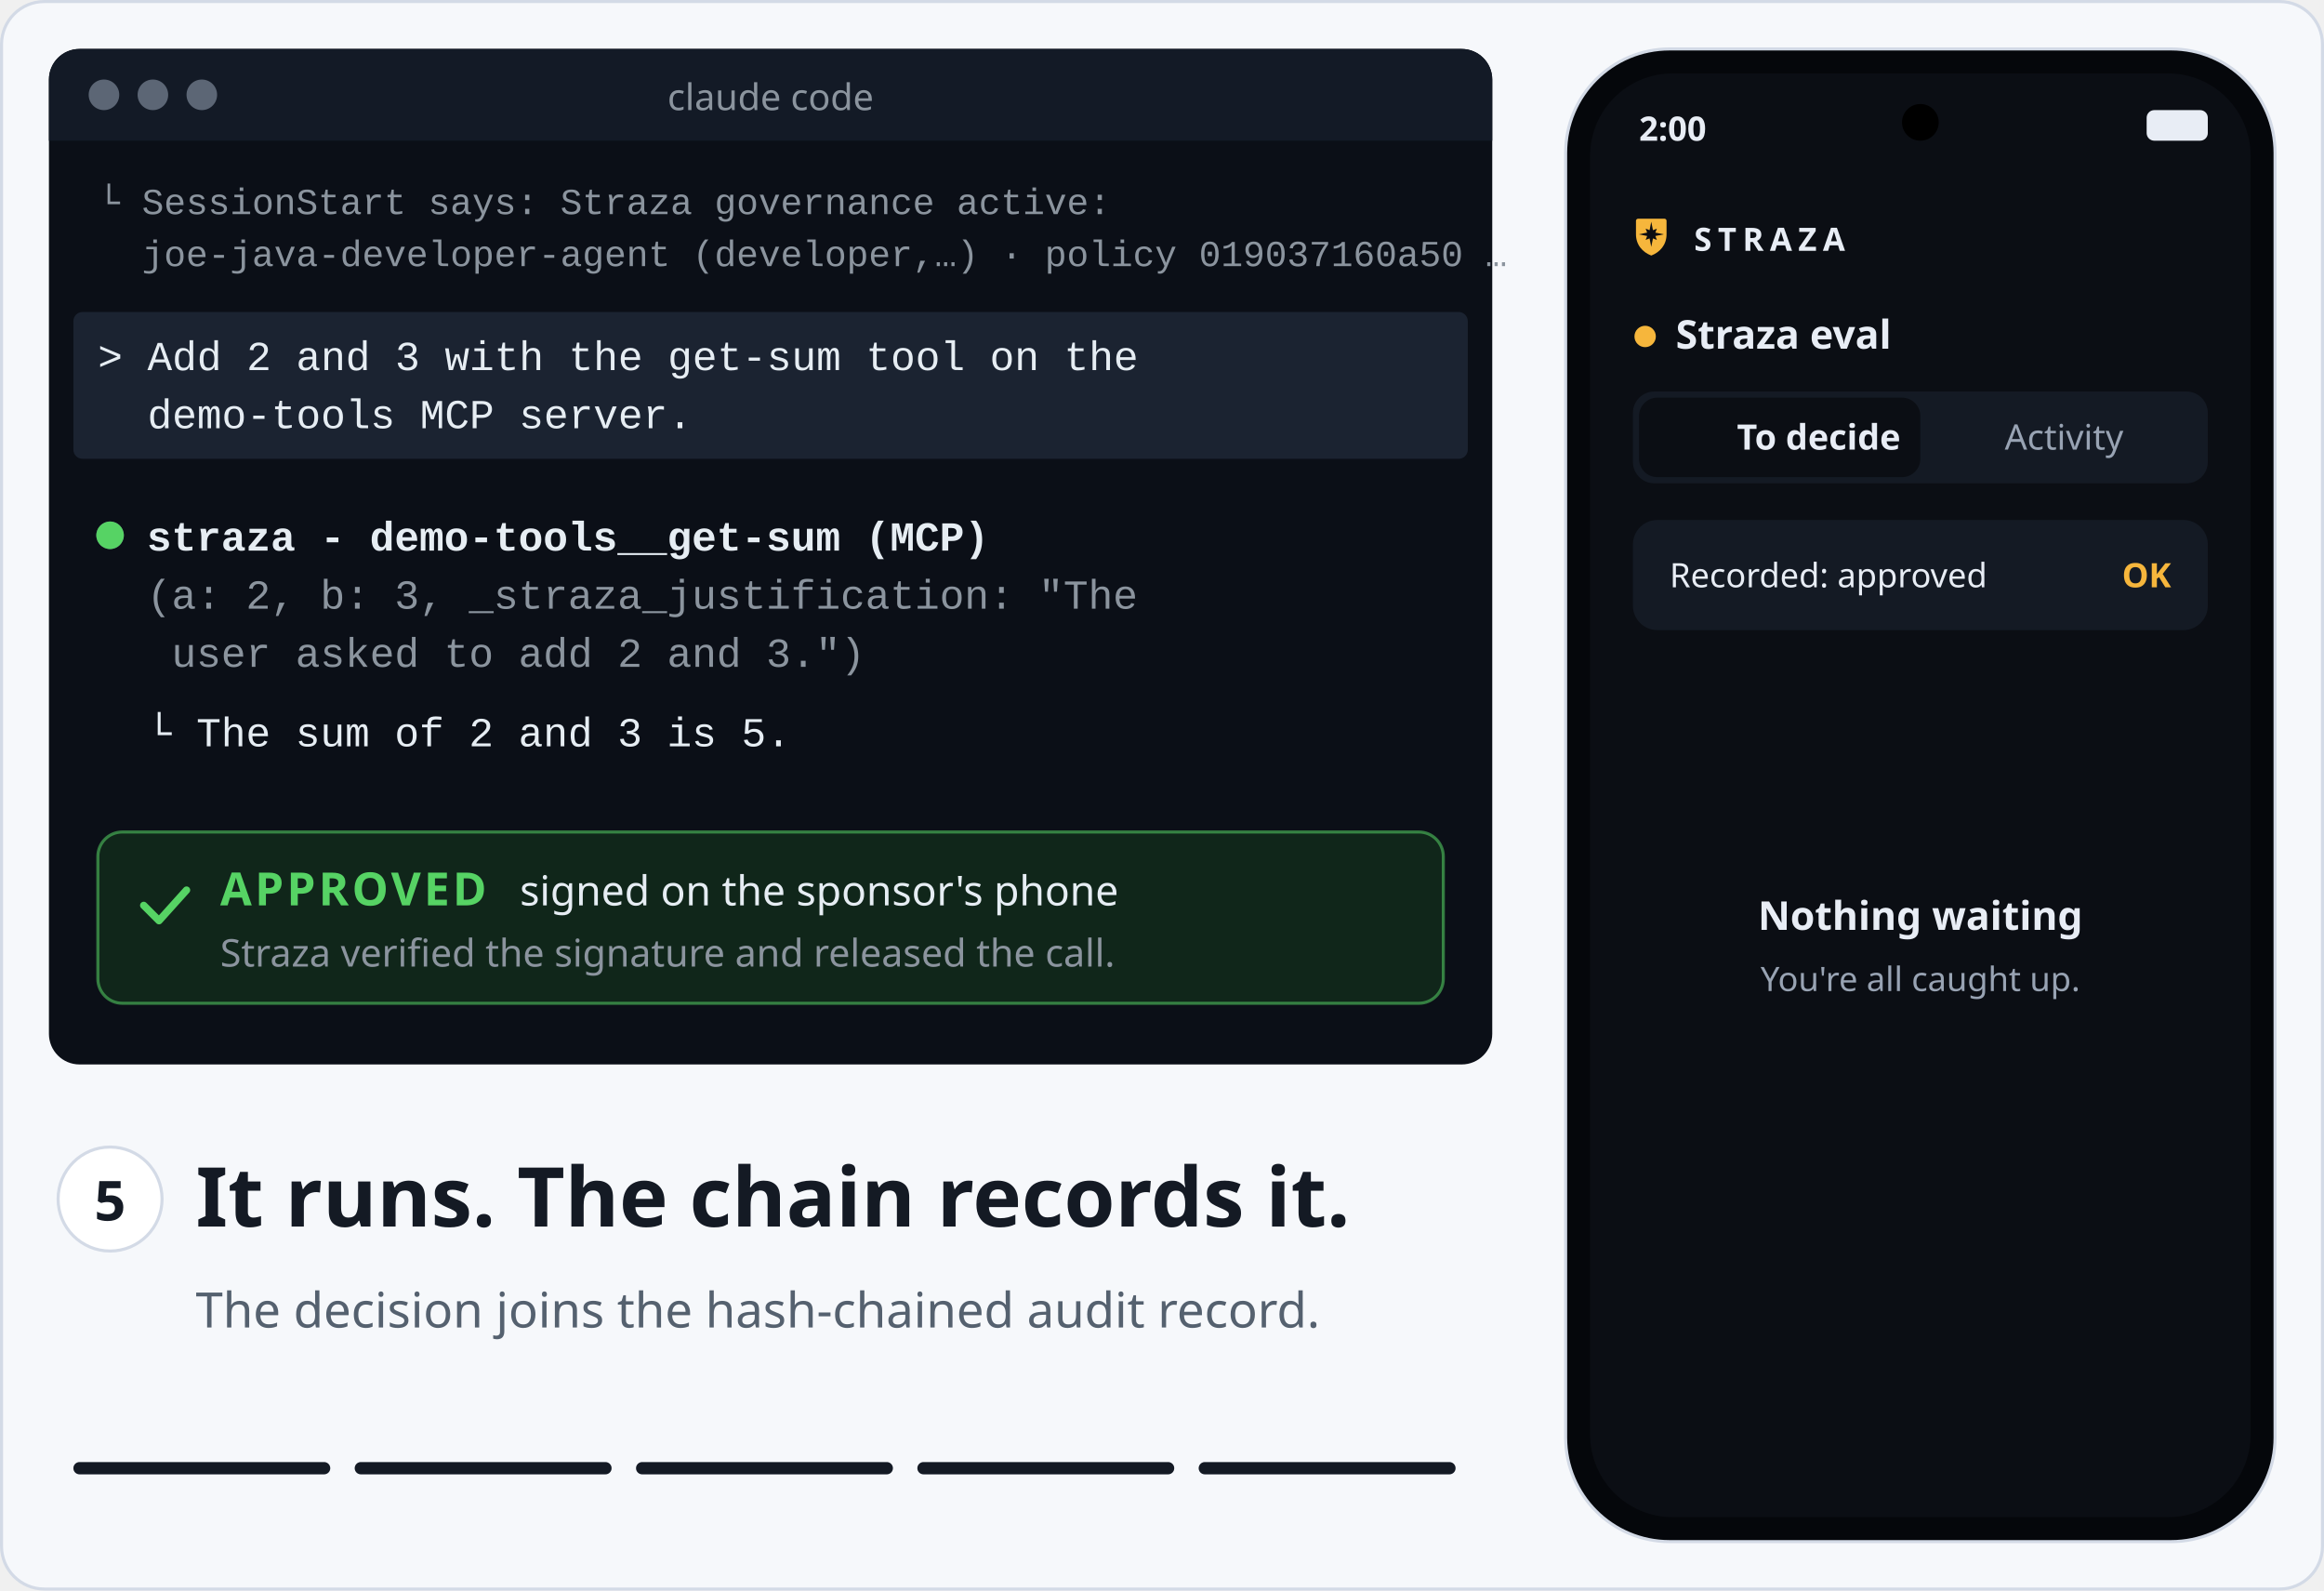
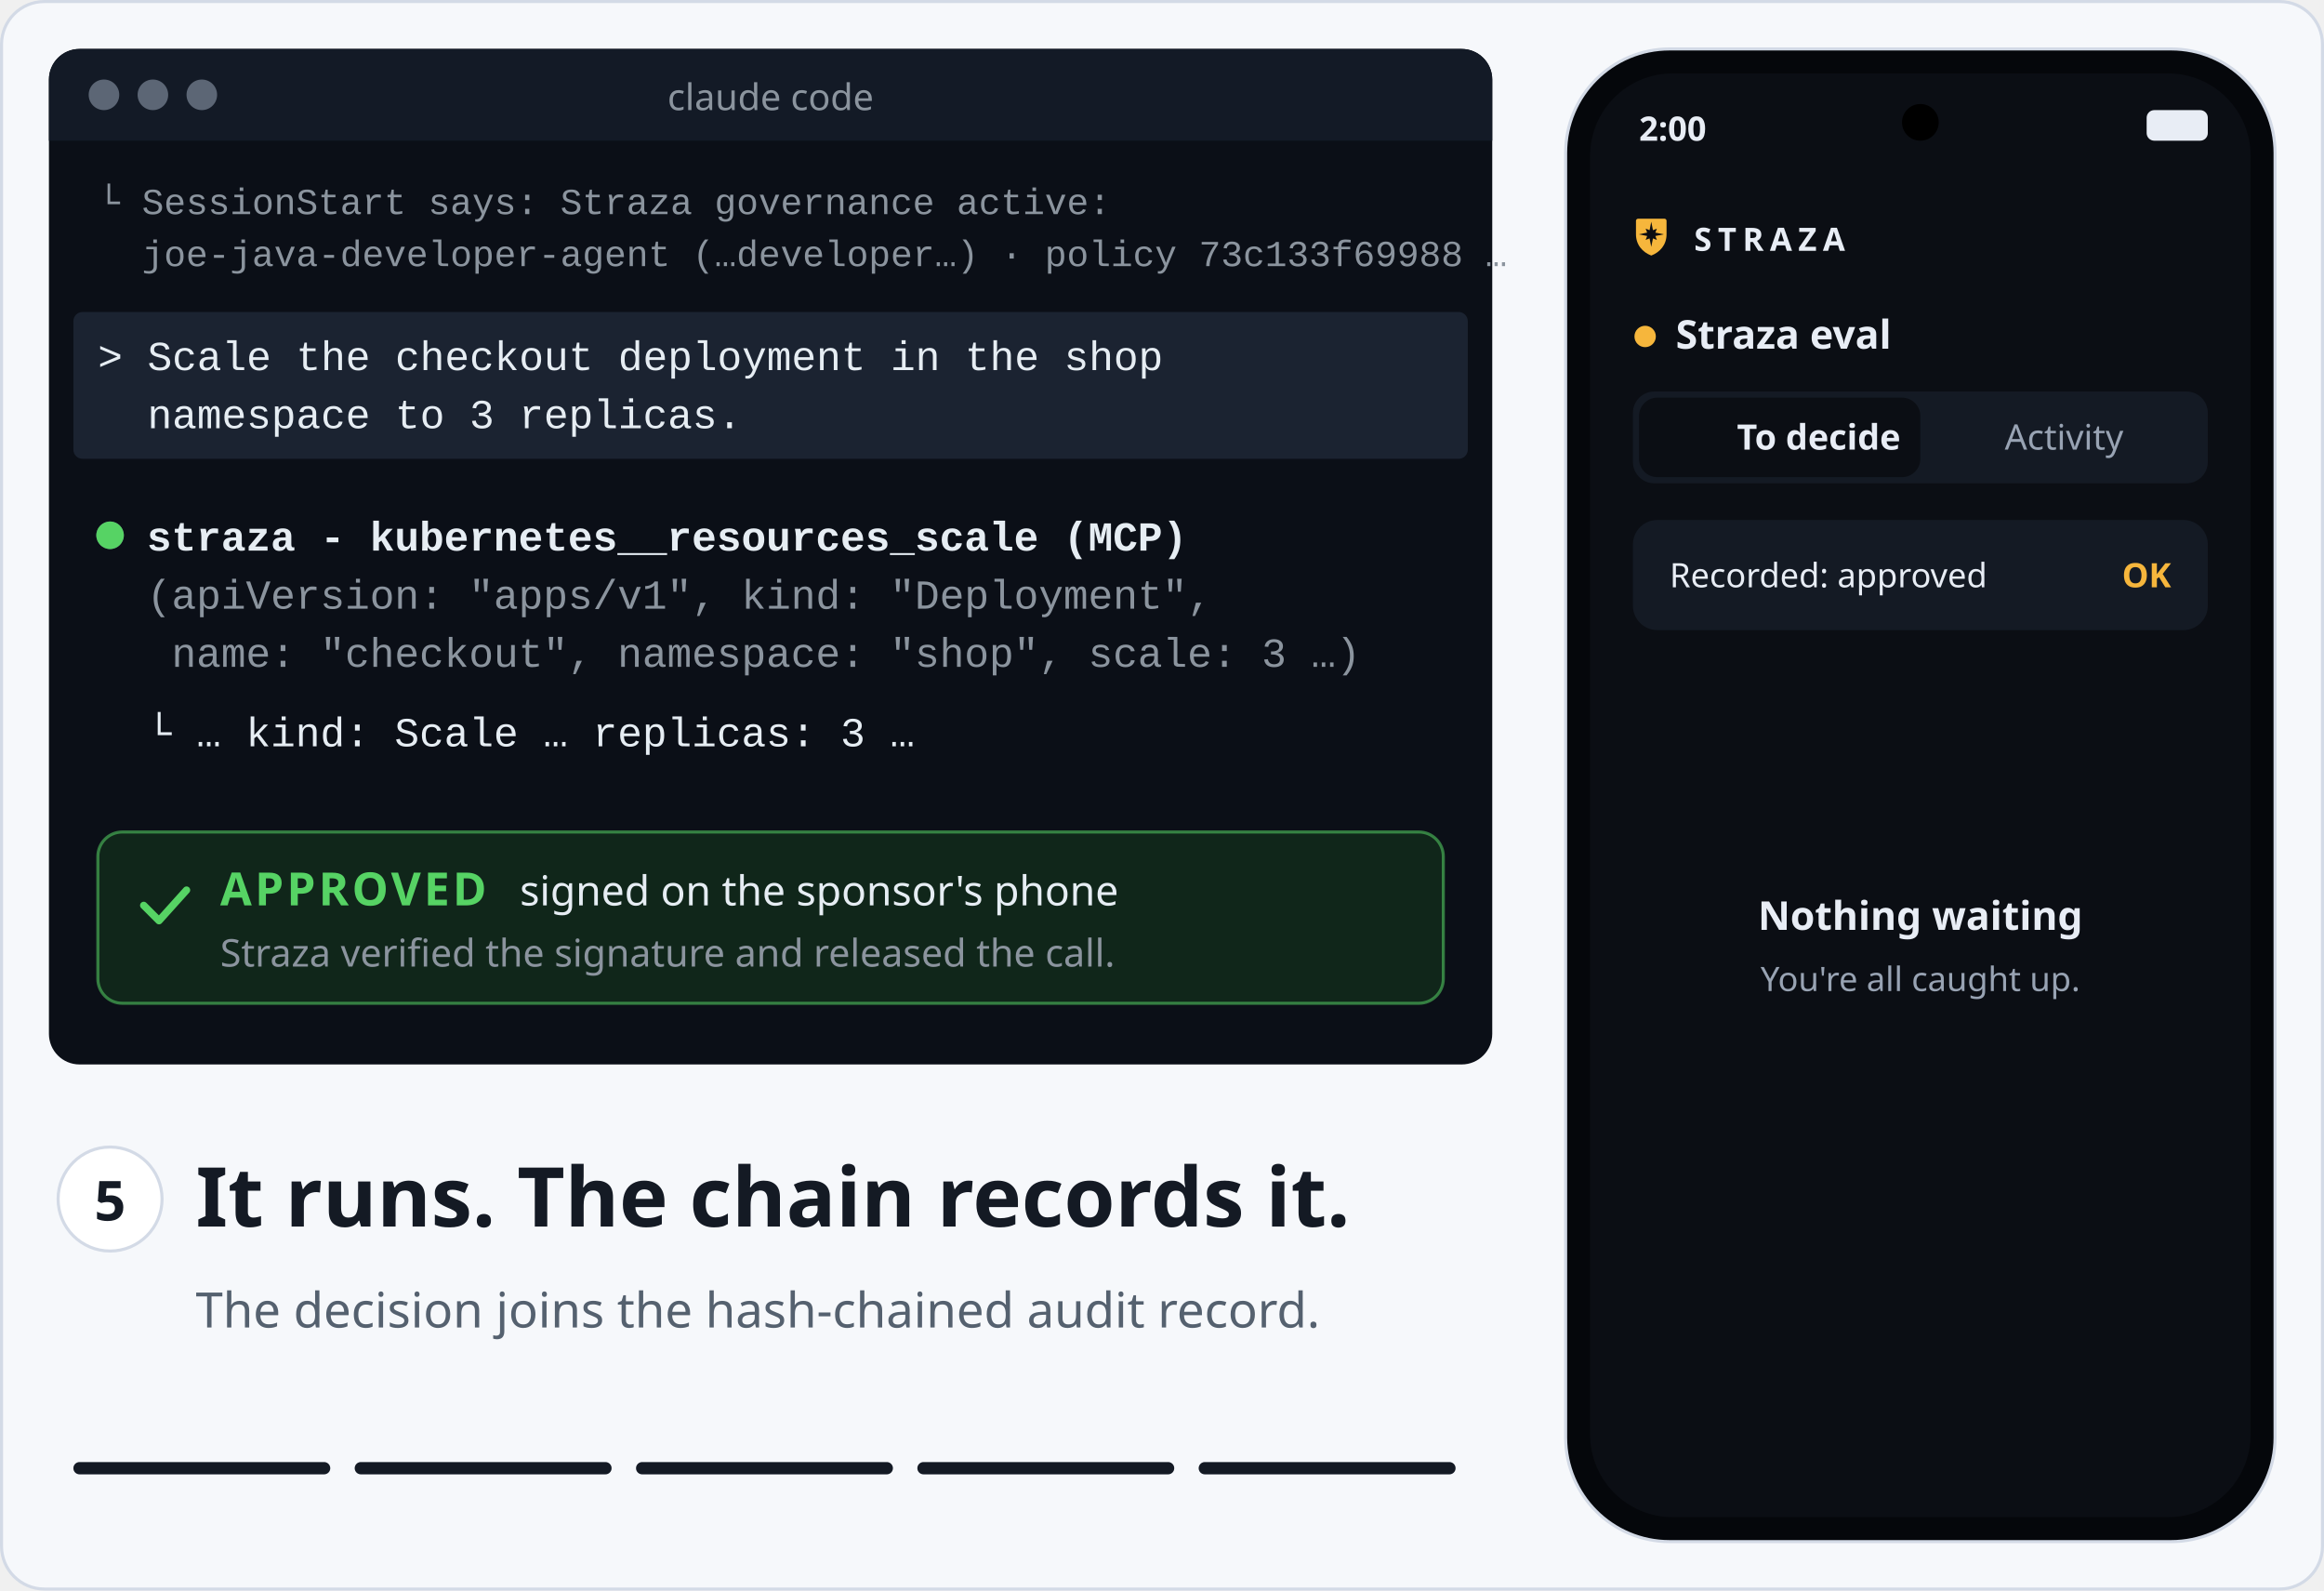
<svg xmlns="http://www.w3.org/2000/svg" viewBox="0 0 760 520" width="760" height="520" role="img" aria-labelledby="t d" xml:space="preserve">
  <style>text{white-space:pre}@keyframes k-prompt{0.00%{opacity:0}1.11%{opacity:0}2.22%{opacity:1}97.78%{opacity:1}98.89%{opacity:0}100.00%{opacity:0}}
.prompt{opacity:1;animation:k-prompt 18s linear infinite}
@keyframes k-cov1{0.00%{transform:translateX(0px);animation-timing-function:steps(40,end)}2.22%{transform:translateX(0px);animation-timing-function:steps(40,end)}7.22%{transform:translateX(440px)}99.94%{transform:translateX(440px)}100.00%{transform:translateX(0px)}}
.cov1{transform:translateX(440px);transform-box:fill-box;animation:k-cov1 18s linear infinite}
@keyframes k-cov2{0.00%{transform:translateX(0px);animation-timing-function:steps(40,end)}7.50%{transform:translateX(0px);animation-timing-function:steps(40,end)}10.56%{transform:translateX(440px)}99.94%{transform:translateX(440px)}100.00%{transform:translateX(0px)}}
.cov2{transform:translateX(440px);transform-box:fill-box;animation:k-cov2 18s linear infinite}
@keyframes k-call{0.00%{opacity:0}11.67%{opacity:0}13.33%{opacity:1}97.78%{opacity:1}99.44%{opacity:0}100.00%{opacity:0}}
.call{opacity:1;animation:k-call 18s linear infinite}
@keyframes k-done{0.00%{opacity:0}56.11%{opacity:0}57.78%{opacity:1}97.78%{opacity:1}99.44%{opacity:0}100.00%{opacity:0}}
.done{opacity:1;animation:k-done 18s linear infinite}
@keyframes k-result{0.00%{opacity:0}57.78%{opacity:0}59.44%{opacity:1}97.78%{opacity:1}99.44%{opacity:0}100.00%{opacity:0}}
.result{opacity:1;animation:k-result 18s linear infinite}
@keyframes k-wait{0.00%{opacity:0}15.00%{opacity:0}16.39%{opacity:1}55.56%{opacity:1}56.94%{opacity:0}100.00%{opacity:0}}
.wait{opacity:0;animation:k-wait 18s linear infinite}
@keyframes k-appr{0.00%{opacity:0}55.56%{opacity:0}56.94%{opacity:1}97.78%{opacity:1}99.17%{opacity:0}100.00%{opacity:0}}
.appr{opacity:1;animation:k-appr 18s linear infinite}
@keyframes k-cap0{0.00%{opacity:0}1.11%{opacity:0}2.50%{opacity:1}15.00%{opacity:1}16.39%{opacity:0}100.00%{opacity:0}}
.cap0{opacity:0;animation:k-cap0 18s linear infinite}
@keyframes k-cap1{0.00%{opacity:0}15.00%{opacity:0}16.39%{opacity:1}31.11%{opacity:1}32.50%{opacity:0}100.00%{opacity:0}}
.cap1{opacity:0;animation:k-cap1 18s linear infinite}
@keyframes k-cap2{0.00%{opacity:0}31.11%{opacity:0}32.50%{opacity:1}55.00%{opacity:1}56.39%{opacity:0}100.00%{opacity:0}}
.cap2{opacity:0;animation:k-cap2 18s linear infinite}
@keyframes k-cap3{0.00%{opacity:0}55.00%{opacity:0}56.39%{opacity:1}70.00%{opacity:1}71.39%{opacity:0}100.00%{opacity:0}}
.cap3{opacity:0;animation:k-cap3 18s linear infinite}
@keyframes k-cap4{0.00%{opacity:0}70.00%{opacity:0}71.39%{opacity:1}97.78%{opacity:1}99.17%{opacity:0}100.00%{opacity:0}}
.cap4{opacity:1;animation:k-cap4 18s linear infinite}
@keyframes k-bar0{0.00%{opacity:0}1.11%{opacity:0}2.50%{opacity:1}97.78%{opacity:1}99.17%{opacity:0}100.00%{opacity:0}}
.bar0{opacity:1;animation:k-bar0 18s linear infinite}
@keyframes k-bar1{0.00%{opacity:0}15.00%{opacity:0}16.39%{opacity:1}97.78%{opacity:1}99.17%{opacity:0}100.00%{opacity:0}}
.bar1{opacity:1;animation:k-bar1 18s linear infinite}
@keyframes k-bar2{0.00%{opacity:0}31.11%{opacity:0}32.50%{opacity:1}97.78%{opacity:1}99.17%{opacity:0}100.00%{opacity:0}}
.bar2{opacity:1;animation:k-bar2 18s linear infinite}
@keyframes k-bar3{0.00%{opacity:0}55.00%{opacity:0}56.39%{opacity:1}97.78%{opacity:1}99.17%{opacity:0}100.00%{opacity:0}}
.bar3{opacity:1;animation:k-bar3 18s linear infinite}
@keyframes k-bar4{0.00%{opacity:0}70.00%{opacity:0}71.39%{opacity:1}97.78%{opacity:1}99.17%{opacity:0}100.00%{opacity:0}}
.bar4{opacity:1;animation:k-bar4 18s linear infinite}
@keyframes k-s0{0.00%{opacity:1}16.67%{opacity:1}18.33%{opacity:0}96.67%{opacity:0}99.44%{opacity:1}100.00%{opacity:1}}
.s0{opacity:0;animation:k-s0 18s linear infinite}
@keyframes k-s1{0.00%{opacity:0}16.67%{opacity:0}18.33%{opacity:1}27.78%{opacity:1}29.44%{opacity:0}100.00%{opacity:0}}
.s1{opacity:0;animation:k-s1 18s linear infinite}
@keyframes k-tap1{0.00%{opacity:0}25.28%{opacity:0}25.83%{opacity:0.3}27.50%{opacity:0}100.00%{opacity:0}}
.tap1{opacity:0;animation:k-tap1 18s linear infinite}
@keyframes k-s2{0.00%{opacity:0}27.78%{opacity:0}29.44%{opacity:1}55.00%{opacity:1}56.67%{opacity:0}100.00%{opacity:0}}
.s2{opacity:0;animation:k-s2 18s linear infinite}
@keyframes k-tap2{0.00%{opacity:0}38.33%{opacity:0}38.89%{opacity:0.35}40.83%{opacity:0}100.00%{opacity:0}}
.tap2{opacity:0;animation:k-tap2 18s linear infinite}
@keyframes k-pin0{0.00%{opacity:0}43.89%{opacity:0}44.44%{opacity:1}55.00%{opacity:1}55.56%{opacity:0}100.00%{opacity:0}}
.pin0{opacity:0;animation:k-pin0 18s linear infinite}
@keyframes k-pin1{0.00%{opacity:0}45.83%{opacity:0}46.39%{opacity:1}55.00%{opacity:1}55.56%{opacity:0}100.00%{opacity:0}}
.pin1{opacity:0;animation:k-pin1 18s linear infinite}
@keyframes k-pin2{0.00%{opacity:0}47.78%{opacity:0}48.33%{opacity:1}55.00%{opacity:1}55.56%{opacity:0}100.00%{opacity:0}}
.pin2{opacity:0;animation:k-pin2 18s linear infinite}
@keyframes k-pin3{0.00%{opacity:0}49.72%{opacity:0}50.28%{opacity:1}55.00%{opacity:1}55.56%{opacity:0}100.00%{opacity:0}}
.pin3{opacity:0;animation:k-pin3 18s linear infinite}
@keyframes k-s3{0.00%{opacity:0}40.56%{opacity:0}42.22%{opacity:1}55.00%{opacity:1}56.67%{opacity:0}100.00%{opacity:0}}
.s3{opacity:0;animation:k-s3 18s linear infinite}
@keyframes k-s4{0.00%{opacity:0}55.00%{opacity:0}56.67%{opacity:1}96.67%{opacity:1}98.33%{opacity:0}100.00%{opacity:0}}
.s4{opacity:1;animation:k-s4 18s linear infinite}
@media (prefers-reduced-motion:reduce){*{animation:none!important}}</style>
  <rect x=".5" y=".5" width="759" height="519" rx="14" fill="#f6f8fb" stroke="#d3dae6" />
  <rect x="16" y="16" width="472" height="332" rx="10" fill="#0b0f17" />
  <path d="M16 46V26a10 10 0 0 1 10-10H478a10 10 0 0 1 10 10V46Z" fill="#131a26" />
  <circle cx="34" cy="31" r="5" fill="#5c6675" />
  <circle cx="50" cy="31" r="5" fill="#5c6675" />
  <circle cx="66" cy="31" r="5" fill="#5c6675" />
  <text x="252.0" y="36" font-family="-apple-system,BlinkMacSystemFont,'Segoe UI','Noto Sans',Helvetica,Arial,sans-serif" font-size="12" font-weight="400" fill="#8b949e" text-anchor="middle">claude code</text>
  <text x="32" y="70" font-family="ui-monospace,SFMono-Regular,Menlo,Consolas,'Liberation Mono',monospace" font-size="12" font-weight="400" fill="#8b949e" text-anchor="start">└ SessionStart says: Straza governance active:</text>
-   <text x="32" y="87" font-family="ui-monospace,SFMono-Regular,Menlo,Consolas,'Liberation Mono',monospace" font-size="12" font-weight="400" fill="#8b949e" text-anchor="start">  joe-java-developer-agent (developer,…) · policy 019037160a50 …</text>
+   <text x="32" y="87" font-family="ui-monospace,SFMono-Regular,Menlo,Consolas,'Liberation Mono',monospace" font-size="12" font-weight="400" fill="#8b949e" text-anchor="start">  joe-java-developer-agent (…developer…) · policy 73c133f69988 …</text>
  <clipPath id="pc">
    <rect x="24" y="102" width="456" height="48" />
  </clipPath>
  <g class="prompt" clip-path="url(#pc)">
    <rect x="24" y="102" width="456" height="48" rx="3" fill="#1b2331" />
-     <text x="32" y="121" font-family="ui-monospace,SFMono-Regular,Menlo,Consolas,'Liberation Mono',monospace" font-size="13.5" font-weight="400" fill="#e6edf3" text-anchor="start">&gt; Add 2 and 3 with the get-sum tool on the</text>
-     <text x="32" y="140" font-family="ui-monospace,SFMono-Regular,Menlo,Consolas,'Liberation Mono',monospace" font-size="13.5" font-weight="400" fill="#e6edf3" text-anchor="start">  demo-tools MCP server.</text>
+     <text x="32" y="121" font-family="ui-monospace,SFMono-Regular,Menlo,Consolas,'Liberation Mono',monospace" font-size="13.5" font-weight="400" fill="#e6edf3" text-anchor="start">&gt; Scale the checkout deployment in the shop</text>
+     <text x="32" y="140" font-family="ui-monospace,SFMono-Regular,Menlo,Consolas,'Liberation Mono',monospace" font-size="13.5" font-weight="400" fill="#e6edf3" text-anchor="start">  namespace to 3 replicas.</text>
    <rect class="cov1" x="46" y="106" width="472" height="19" fill="#1b2331" />
    <rect class="cov2" x="46" y="126" width="472" height="20" fill="#1b2331" />
  </g>
  <g class="call">
    <circle cx="36" cy="175" r="4.5" fill="#5c6675" />
-     <text x="48" y="180" font-family="ui-monospace,SFMono-Regular,Menlo,Consolas,'Liberation Mono',monospace" font-size="13.5" font-weight="700" fill="#e6edf3" text-anchor="start">straza - demo-tools__get-sum (MCP)</text>
-     <text x="48" y="199" font-family="ui-monospace,SFMono-Regular,Menlo,Consolas,'Liberation Mono',monospace" font-size="13.5" font-weight="400" fill="#8b949e" text-anchor="start">(a: 2, b: 3, _straza_justification: "The</text>
-     <text x="48" y="218" font-family="ui-monospace,SFMono-Regular,Menlo,Consolas,'Liberation Mono',monospace" font-size="13.5" font-weight="400" fill="#8b949e" text-anchor="start"> user asked to add 2 and 3.")</text>
+     <text x="48" y="180" font-family="ui-monospace,SFMono-Regular,Menlo,Consolas,'Liberation Mono',monospace" font-size="13.5" font-weight="700" fill="#e6edf3" text-anchor="start">straza - kubernetes__resources_scale (MCP)</text>
+     <text x="48" y="199" font-family="ui-monospace,SFMono-Regular,Menlo,Consolas,'Liberation Mono',monospace" font-size="13.5" font-weight="400" fill="#8b949e" text-anchor="start">(apiVersion: "apps/v1", kind: "Deployment",</text>
+     <text x="48" y="218" font-family="ui-monospace,SFMono-Regular,Menlo,Consolas,'Liberation Mono',monospace" font-size="13.5" font-weight="400" fill="#8b949e" text-anchor="start"> name: "checkout", namespace: "shop", scale: 3 …)</text>
  </g>
  <circle class="done" cx="36" cy="175" r="4.5" fill="#56d364" />
  <g class="result">
-     <text x="48" y="244" font-family="ui-monospace,SFMono-Regular,Menlo,Consolas,'Liberation Mono',monospace" font-size="13.5" font-weight="400" fill="#e6edf3" text-anchor="start">└ The sum of 2 and 3 is 5.</text>
+     <text x="48" y="244" font-family="ui-monospace,SFMono-Regular,Menlo,Consolas,'Liberation Mono',monospace" font-size="13.5" font-weight="400" fill="#e6edf3" text-anchor="start">└ … kind: Scale … replicas: 3 …</text>
  </g>
  <g class="wait">
    <rect x="32" y="272" width="440" height="56" rx="8" fill="#2c2210" stroke="#e3b341" stroke-opacity=".55" />
    <rect x="48" y="289" width="4.5" height="14" rx="1" fill="#e3b341" />
    <rect x="56" y="289" width="4.5" height="14" rx="1" fill="#e3b341" />
    <text x="72" y="296" font-family="-apple-system,BlinkMacSystemFont,'Segoe UI','Noto Sans',Helvetica,Arial,sans-serif" font-size="15" font-weight="700" fill="#e3b341" text-anchor="start" letter-spacing="1">WAITING</text>
-     <text x="156" y="296" font-family="-apple-system,BlinkMacSystemFont,'Segoe UI','Noto Sans',Helvetica,Arial,sans-serif" font-size="13.5" font-weight="400" fill="#e6edf3" text-anchor="start">hold, rule demo-tools-get-sum-approve</text>
-     <text x="72" y="316" font-family="-apple-system,BlinkMacSystemFont,'Segoe UI','Noto Sans',Helvetica,Arial,sans-serif" font-size="12.5" font-weight="400" fill="#8b949e" text-anchor="start">The agent's sponsor decides. No answer in 120 s is a deny.</text>
+     <text x="156" y="296" font-family="-apple-system,BlinkMacSystemFont,'Segoe UI','Noto Sans',Helvetica,Arial,sans-serif" font-size="13.5" font-weight="400" fill="#e6edf3" text-anchor="start">hold, rule kubernetes-resources-scale-approve</text>
+     <text x="72" y="316" font-family="-apple-system,BlinkMacSystemFont,'Segoe UI','Noto Sans',Helvetica,Arial,sans-serif" font-size="12.5" font-weight="400" fill="#8b949e" text-anchor="start">The agent's sponsor decides. No answer in 90 s is a deny.</text>
  </g>
  <g class="appr">
    <rect x="32" y="272" width="440" height="56" rx="8" fill="#10261a" stroke="#56d364" stroke-opacity=".55" />
    <path d="M47 296l5 5 9-10" fill="none" stroke="#56d364" stroke-width="2.4" stroke-linecap="round" stroke-linejoin="round" />
    <text x="72" y="296" font-family="-apple-system,BlinkMacSystemFont,'Segoe UI','Noto Sans',Helvetica,Arial,sans-serif" font-size="15" font-weight="700" fill="#56d364" text-anchor="start" letter-spacing="1">APPROVED</text>
    <text x="170" y="296" font-family="-apple-system,BlinkMacSystemFont,'Segoe UI','Noto Sans',Helvetica,Arial,sans-serif" font-size="13.5" font-weight="400" fill="#e6edf3" text-anchor="start">signed on the sponsor's phone</text>
    <text x="72" y="316" font-family="-apple-system,BlinkMacSystemFont,'Segoe UI','Noto Sans',Helvetica,Arial,sans-serif" font-size="12.5" font-weight="400" fill="#8b949e" text-anchor="start">Straza verified the signature and released the call.</text>
  </g>
  <g class="cap0">
    <circle cx="36" cy="392" r="17" fill="#ffffff" stroke="#d3dae6" />
    <text x="36" y="399" font-family="-apple-system,BlinkMacSystemFont,'Segoe UI','Noto Sans',Helvetica,Arial,sans-serif" font-size="18" font-weight="700" fill="#141a24" text-anchor="middle">1</text>
    <text x="64" y="401" font-family="-apple-system,BlinkMacSystemFont,'Segoe UI','Noto Sans',Helvetica,Arial,sans-serif" font-size="27" font-weight="600" fill="#141a24" text-anchor="start">The agent calls a tool.</text>
    <text x="64" y="434" font-family="-apple-system,BlinkMacSystemFont,'Segoe UI','Noto Sans',Helvetica,Arial,sans-serif" font-size="16" font-weight="400" fill="#55616f" text-anchor="start">Claude Code, through the Straza MCP gateway.</text>
  </g>
  <g class="cap1">
    <circle cx="36" cy="392" r="17" fill="#ffffff" stroke="#d3dae6" />
    <text x="36" y="399" font-family="-apple-system,BlinkMacSystemFont,'Segoe UI','Noto Sans',Helvetica,Arial,sans-serif" font-size="18" font-weight="700" fill="#141a24" text-anchor="middle">2</text>
    <text x="64" y="401" font-family="-apple-system,BlinkMacSystemFont,'Segoe UI','Noto Sans',Helvetica,Arial,sans-serif" font-size="27" font-weight="600" fill="#141a24" text-anchor="start">The call waits for a decision.</text>
    <text x="64" y="434" font-family="-apple-system,BlinkMacSystemFont,'Segoe UI','Noto Sans',Helvetica,Arial,sans-serif" font-size="16" font-weight="400" fill="#55616f" text-anchor="start">A mode: approve rule names who decides.</text>
  </g>
  <g class="cap2">
    <circle cx="36" cy="392" r="17" fill="#ffffff" stroke="#d3dae6" />
    <text x="36" y="399" font-family="-apple-system,BlinkMacSystemFont,'Segoe UI','Noto Sans',Helvetica,Arial,sans-serif" font-size="18" font-weight="700" fill="#141a24" text-anchor="middle">3</text>
    <text x="64" y="401" font-family="-apple-system,BlinkMacSystemFont,'Segoe UI','Noto Sans',Helvetica,Arial,sans-serif" font-size="27" font-weight="600" fill="#141a24" text-anchor="start">The sponsor checks the call.</text>
    <text x="64" y="434" font-family="-apple-system,BlinkMacSystemFont,'Segoe UI','Noto Sans',Helvetica,Arial,sans-serif" font-size="16" font-weight="400" fill="#55616f" text-anchor="start">A preview of the call and the stated reason.</text>
  </g>
  <g class="cap3">
    <circle cx="36" cy="392" r="17" fill="#ffffff" stroke="#d3dae6" />
    <text x="36" y="399" font-family="-apple-system,BlinkMacSystemFont,'Segoe UI','Noto Sans',Helvetica,Arial,sans-serif" font-size="18" font-weight="700" fill="#141a24" text-anchor="middle">4</text>
    <text x="64" y="401" font-family="-apple-system,BlinkMacSystemFont,'Segoe UI','Noto Sans',Helvetica,Arial,sans-serif" font-size="27" font-weight="600" fill="#141a24" text-anchor="start">The phone's key signs it.</text>
    <text x="64" y="434" font-family="-apple-system,BlinkMacSystemFont,'Segoe UI','Noto Sans',Helvetica,Arial,sans-serif" font-size="16" font-weight="400" fill="#55616f" text-anchor="start">Straza verifies the signature, then releases the call.</text>
  </g>
  <g class="cap4">
    <circle cx="36" cy="392" r="17" fill="#ffffff" stroke="#d3dae6" />
    <text x="36" y="399" font-family="-apple-system,BlinkMacSystemFont,'Segoe UI','Noto Sans',Helvetica,Arial,sans-serif" font-size="18" font-weight="700" fill="#141a24" text-anchor="middle">5</text>
    <text x="64" y="401" font-family="-apple-system,BlinkMacSystemFont,'Segoe UI','Noto Sans',Helvetica,Arial,sans-serif" font-size="27" font-weight="600" fill="#141a24" text-anchor="start">It runs. The chain records it.</text>
    <text x="64" y="434" font-family="-apple-system,BlinkMacSystemFont,'Segoe UI','Noto Sans',Helvetica,Arial,sans-serif" font-size="16" font-weight="400" fill="#55616f" text-anchor="start">The decision joins the hash-chained audit record.</text>
  </g>
  <rect x="24" y="478" width="84" height="4" rx="2" fill="#b9c3d3" opacity=".6" />
  <rect class="bar0" x="24" y="478" width="84" height="4" rx="2" fill="#141a24" />
  <rect x="116" y="478" width="84" height="4" rx="2" fill="#b9c3d3" opacity=".6" />
  <rect class="bar1" x="116" y="478" width="84" height="4" rx="2" fill="#141a24" />
  <rect x="208" y="478" width="84" height="4" rx="2" fill="#b9c3d3" opacity=".6" />
  <rect class="bar2" x="208" y="478" width="84" height="4" rx="2" fill="#141a24" />
  <rect x="300" y="478" width="84" height="4" rx="2" fill="#b9c3d3" opacity=".6" />
  <rect class="bar3" x="300" y="478" width="84" height="4" rx="2" fill="#141a24" />
  <rect x="392" y="478" width="84" height="4" rx="2" fill="#b9c3d3" opacity=".6" />
  <rect class="bar4" x="392" y="478" width="84" height="4" rx="2" fill="#141a24" />
  <rect x="512" y="16" width="232" height="488" rx="34" fill="#05070b" stroke="#d3dae6" />
  <rect x="520" y="24" width="216" height="472" rx="27" fill="#0b0e14" />
  <clipPath id="sc">
    <rect x="520" y="24" width="216" height="472" rx="27" />
  </clipPath>
  <g clip-path="url(#sc)">
    <text x="536" y="46" font-family="-apple-system,BlinkMacSystemFont,'Segoe UI','Noto Sans',Helvetica,Arial,sans-serif" font-size="11" font-weight="600" fill="#e8edf5" text-anchor="start">2:00</text>
    <circle cx="628.0" cy="40" r="6" fill="#000" />
    <rect x="702" y="36" width="20" height="10" rx="2.5" fill="#e8edf5" />
    <g class="s0">
      <g transform="translate(532 69) scale(0.5)">
        <path fill="#f6b63c" d="M7.4 5H24.6A1.4 1.4 0 0 1 26 6.4V15.2C26 22.1 21.7 26.9 16 29.1C10.3 26.9 6 22.1 6 15.2V6.4A1.4 1.4 0 0 1 7.4 5Z" />
        <path fill="#0b0d12" d="M16 7L17.11 12.52L19.68 11.52L18.68 14.09L24.2 15.2L18.68 16.31L19.68 18.88L17.11 17.88L16 23.4L14.89 17.88L12.32 18.88L13.32 16.31L7.8 15.2L13.32 14.09L12.32 11.52L14.89 12.52Z" />
      </g>
      <text x="554" y="82" font-family="-apple-system,BlinkMacSystemFont,'Segoe UI','Noto Sans',Helvetica,Arial,sans-serif" font-size="10.5" font-weight="600" fill="#e8edf5" text-anchor="start" letter-spacing="2">STRAZA</text>
      <circle cx="538" cy="110" r="3.5" fill="#f6b63c" />
      <text x="548" y="114" font-family="-apple-system,BlinkMacSystemFont,'Segoe UI','Noto Sans',Helvetica,Arial,sans-serif" font-size="13" font-weight="700" fill="#e8edf5" text-anchor="start">Straza eval</text>
      <rect x="534" y="128" width="188" height="30" rx="7" fill="#141a24" />
      <rect x="536" y="130" width="92.0" height="26" rx="6" fill="#0b0e14" />
      <text x="568" y="147" font-family="-apple-system,BlinkMacSystemFont,'Segoe UI','Noto Sans',Helvetica,Arial,sans-serif" font-size="11.5" font-weight="600" fill="#e8edf5" text-anchor="start">To decide</text>
      <text x="675.0" y="147" font-family="-apple-system,BlinkMacSystemFont,'Segoe UI','Noto Sans',Helvetica,Arial,sans-serif" font-size="11.5" font-weight="400" fill="#98a3b3" text-anchor="middle">Activity</text>
      <text x="628.0" y="304" font-family="-apple-system,BlinkMacSystemFont,'Segoe UI','Noto Sans',Helvetica,Arial,sans-serif" font-size="13" font-weight="700" fill="#e8edf5" text-anchor="middle">Nothing waiting</text>
      <text x="628.0" y="324" font-family="-apple-system,BlinkMacSystemFont,'Segoe UI','Noto Sans',Helvetica,Arial,sans-serif" font-size="11" font-weight="400" fill="#98a3b3" text-anchor="middle">You're all caught up.</text>
    </g>
    <g class="s1">
      <g transform="translate(532 69) scale(0.5)">
        <path fill="#f6b63c" d="M7.4 5H24.6A1.4 1.4 0 0 1 26 6.4V15.2C26 22.1 21.7 26.9 16 29.1C10.3 26.9 6 22.1 6 15.2V6.4A1.4 1.4 0 0 1 7.4 5Z" />
        <path fill="#0b0d12" d="M16 7L17.11 12.52L19.68 11.52L18.68 14.09L24.2 15.2L18.68 16.31L19.68 18.88L17.11 17.88L16 23.4L14.89 17.88L12.32 18.88L13.32 16.31L7.8 15.2L13.32 14.09L12.32 11.52L14.89 12.52Z" />
      </g>
      <text x="554" y="82" font-family="-apple-system,BlinkMacSystemFont,'Segoe UI','Noto Sans',Helvetica,Arial,sans-serif" font-size="10.5" font-weight="600" fill="#e8edf5" text-anchor="start" letter-spacing="2">STRAZA</text>
      <circle cx="538" cy="110" r="3.5" fill="#f6b63c" />
      <text x="548" y="114" font-family="-apple-system,BlinkMacSystemFont,'Segoe UI','Noto Sans',Helvetica,Arial,sans-serif" font-size="13" font-weight="700" fill="#e8edf5" text-anchor="start">Straza eval</text>
      <rect x="534" y="128" width="188" height="30" rx="7" fill="#141a24" />
      <rect x="536" y="130" width="92.0" height="26" rx="6" fill="#0b0e14" />
      <text x="568" y="147" font-family="-apple-system,BlinkMacSystemFont,'Segoe UI','Noto Sans',Helvetica,Arial,sans-serif" font-size="11.5" font-weight="600" fill="#e8edf5" text-anchor="start">To decide</text>
      <rect x="626" y="136" width="12" height="15" rx="3" fill="#f6b63c" />
      <text x="632" y="147.5" font-family="-apple-system,BlinkMacSystemFont,'Segoe UI','Noto Sans',Helvetica,Arial,sans-serif" font-size="10" font-weight="700" fill="#0b0d12" text-anchor="middle">1</text>
      <text x="675.0" y="147" font-family="-apple-system,BlinkMacSystemFont,'Segoe UI','Noto Sans',Helvetica,Arial,sans-serif" font-size="11.5" font-weight="400" fill="#98a3b3" text-anchor="middle">Activity</text>
      <rect x="534" y="174" width="188" height="84" rx="9" fill="#141a24" stroke="#232c3b" />
-       <text x="544" y="196" font-family="-apple-system,BlinkMacSystemFont,'Segoe UI','Noto Sans',Helvetica,Arial,sans-serif" font-size="12" font-weight="600" fill="#e8edf5" text-anchor="start">get-sum in demo-tools</text>
+       <text x="544" y="196" font-family="-apple-system,BlinkMacSystemFont,'Segoe UI','Noto Sans',Helvetica,Arial,sans-serif" font-size="11.5" font-weight="600" fill="#e8edf5" text-anchor="start">resources scale in kubernetes</text>
      <rect x="544" y="205" width="80" height="18" rx="4" fill="#2a2110" />
      <circle cx="554" cy="214" r="4.5" fill="none" stroke="#f6b63c" stroke-width="1.3" />
      <path d="M554 211.525V214H556.25" fill="none" stroke="#f6b63c" stroke-width="1.3" stroke-linecap="round" />
-       <text x="563" y="218" font-family="ui-monospace,SFMono-Regular,Menlo,Consolas,'Liberation Mono',monospace" font-size="9.5" font-weight="400" fill="#f6b63c" text-anchor="start">1m 54s left</text>
+       <text x="563" y="218" font-family="ui-monospace,SFMono-Regular,Menlo,Consolas,'Liberation Mono',monospace" font-size="9.5" font-weight="400" fill="#f6b63c" text-anchor="start">1m 26s left</text>
      <rect x="544" y="230" width="168" height="19" rx="4" fill="#0b0e14" />
      <text x="550" y="243" font-family="ui-monospace,SFMono-Regular,Menlo,Consolas,'Liberation Mono',monospace" font-size="10" font-weight="400" fill="#98a3b3" text-anchor="start">joe-java-developer-agent</text>
    </g>
    <circle class="tap1" cx="628" cy="216" r="16" fill="#ffffff" />
    <g class="s2">
      <text x="534" y="86" font-family="-apple-system,BlinkMacSystemFont,'Segoe UI','Noto Sans',Helvetica,Arial,sans-serif" font-size="15" font-weight="700" fill="#e8edf5" text-anchor="start">Approve this action?</text>
      <rect x="534" y="96" width="80" height="18" rx="4" fill="#2a2110" />
      <circle cx="544" cy="105" r="4.5" fill="none" stroke="#f6b63c" stroke-width="1.3" />
      <path d="M544 102.525V105H546.25" fill="none" stroke="#f6b63c" stroke-width="1.3" stroke-linecap="round" />
-       <text x="553" y="109" font-family="ui-monospace,SFMono-Regular,Menlo,Consolas,'Liberation Mono',monospace" font-size="9.5" font-weight="400" fill="#f6b63c" text-anchor="start">1m 50s left</text>
+       <text x="553" y="109" font-family="ui-monospace,SFMono-Regular,Menlo,Consolas,'Liberation Mono',monospace" font-size="9.5" font-weight="400" fill="#f6b63c" text-anchor="start">1m 22s left</text>
      <text x="620" y="104" font-family="-apple-system,BlinkMacSystemFont,'Segoe UI','Noto Sans',Helvetica,Arial,sans-serif" font-size="8.5" font-weight="400" fill="#98a3b3" text-anchor="start">left to decide · denied</text>
      <text x="620" y="115" font-family="-apple-system,BlinkMacSystemFont,'Segoe UI','Noto Sans',Helvetica,Arial,sans-serif" font-size="8.5" font-weight="400" fill="#98a3b3" text-anchor="start">automatically at zero</text>
-       <rect x="534" y="130" width="188" height="136" rx="8" fill="#141a24" />
-       <text x="544" y="144" font-family="-apple-system,BlinkMacSystemFont,'Segoe UI','Noto Sans',Helvetica,Arial,sans-serif" font-size="8" font-weight="700" fill="#98a3b3" text-anchor="start" letter-spacing="1">DEPLOYMENT</text>
-       <text x="544" y="157" font-family="-apple-system,BlinkMacSystemFont,'Segoe UI','Noto Sans',Helvetica,Arial,sans-serif" font-size="11" font-weight="600" fill="#e8edf5" text-anchor="start">Straza eval</text>
-       <text x="544" y="173" font-family="-apple-system,BlinkMacSystemFont,'Segoe UI','Noto Sans',Helvetica,Arial,sans-serif" font-size="8" font-weight="700" fill="#98a3b3" text-anchor="start" letter-spacing="1">TOOL</text>
-       <text x="544" y="186" font-family="-apple-system,BlinkMacSystemFont,'Segoe UI','Noto Sans',Helvetica,Arial,sans-serif" font-size="11" font-weight="600" fill="#e8edf5" text-anchor="start">get-sum in demo-tools</text>
-       <text x="544" y="198" font-family="ui-monospace,SFMono-Regular,Menlo,Consolas,'Liberation Mono',monospace" font-size="9" font-weight="400" fill="#98a3b3" text-anchor="start">mcp.call demo-tools:get-sum</text>
-       <text x="544" y="212" font-family="-apple-system,BlinkMacSystemFont,'Segoe UI','Noto Sans',Helvetica,Arial,sans-serif" font-size="8" font-weight="700" fill="#98a3b3" text-anchor="start" letter-spacing="1">REQUESTED BY</text>
-       <text x="544" y="225" font-family="-apple-system,BlinkMacSystemFont,'Segoe UI','Noto Sans',Helvetica,Arial,sans-serif" font-size="11" font-weight="600" fill="#e8edf5" text-anchor="start">joe-java-developer-agent</text>
-       <text x="544" y="241" font-family="-apple-system,BlinkMacSystemFont,'Segoe UI','Noto Sans',Helvetica,Arial,sans-serif" font-size="8" font-weight="700" fill="#98a3b3" text-anchor="start" letter-spacing="1">RULE</text>
-       <text x="544" y="254" font-family="ui-monospace,SFMono-Regular,Menlo,Consolas,'Liberation Mono',monospace" font-size="10.5" font-weight="400" fill="#e8edf5" text-anchor="start">demo-tools-get-sum-approve</text>
-       <rect x="534" y="272" width="188" height="54" rx="7" fill="#141a24" />
-       <text x="544" y="285.0" font-family="ui-monospace,SFMono-Regular,Menlo,Consolas,'Liberation Mono',monospace" font-size="9" font-weight="400" fill="#e8edf5" text-anchor="start">{</text>
-       <text x="544" y="296.5" font-family="ui-monospace,SFMono-Regular,Menlo,Consolas,'Liberation Mono',monospace" font-size="9" font-weight="400" fill="#e8edf5" text-anchor="start">  "a": 2,</text>
-       <text x="544" y="308.0" font-family="ui-monospace,SFMono-Regular,Menlo,Consolas,'Liberation Mono',monospace" font-size="9" font-weight="400" fill="#e8edf5" text-anchor="start">  "b": 3</text>
-       <text x="544" y="319.5" font-family="ui-monospace,SFMono-Regular,Menlo,Consolas,'Liberation Mono',monospace" font-size="9" font-weight="400" fill="#e8edf5" text-anchor="start">}</text>
-       <rect x="534" y="332" width="188" height="38" rx="7" fill="#141a24" />
-       <text x="542" y="347" font-family="-apple-system,BlinkMacSystemFont,'Segoe UI','Noto Sans',Helvetica,Arial,sans-serif" font-size="8" font-weight="600" fill="#98a3b3" text-anchor="start">The requester's stated reason</text>
-       <text x="716" y="347" font-family="-apple-system,BlinkMacSystemFont,'Segoe UI','Noto Sans',Helvetica,Arial,sans-serif" font-size="6.5" font-weight="700" fill="#98a3b3" text-anchor="end" letter-spacing=".4">UNVERIFIED</text>
-       <text x="544" y="362" font-family="-apple-system,BlinkMacSystemFont,'Segoe UI','Noto Sans',Helvetica,Arial,sans-serif" font-size="9.5" font-weight="400" fill="#e8edf5" text-anchor="start" font-style="italic">“The user asked to add 2 and 3.”</text>
-       <text x="534" y="386" font-family="-apple-system,BlinkMacSystemFont,'Segoe UI','Noto Sans',Helvetica,Arial,sans-serif" font-size="8.5" font-weight="400" fill="#98a3b3" text-anchor="start">preview only; approval binds the exact call</text>
-       <text x="534" y="398" font-family="ui-monospace,SFMono-Regular,Menlo,Consolas,'Liberation Mono',monospace" font-size="8.5" font-weight="400" fill="#98a3b3" text-anchor="start">(sha256:17ca9368dea7…)</text>
-       <rect x="534" y="410" width="90.0" height="34" rx="8" fill="none" stroke="}" />
-       <text x="579.0" y="431" font-family="-apple-system,BlinkMacSystemFont,'Segoe UI','Noto Sans',Helvetica,Arial,sans-serif" font-size="12" font-weight="700" fill="#ff6b63" text-anchor="middle">Deny</text>
-       <rect x="632.0" y="410" width="90.0" height="34" rx="8" fill="#f6b63c" />
-       <text x="677.0" y="431" font-family="-apple-system,BlinkMacSystemFont,'Segoe UI','Noto Sans',Helvetica,Arial,sans-serif" font-size="12" font-weight="700" fill="#0b0d12" text-anchor="middle">Approve</text>
-     </g>
-     <circle class="tap2" cx="677.0" cy="427" r="17" fill="#ffffff" />
+       <rect x="534" y="126" width="188" height="130" rx="8" fill="#141a24" />
+       <text x="544" y="140" font-family="-apple-system,BlinkMacSystemFont,'Segoe UI','Noto Sans',Helvetica,Arial,sans-serif" font-size="8" font-weight="700" fill="#98a3b3" text-anchor="start" letter-spacing="1">DEPLOYMENT</text>
+       <text x="544" y="153" font-family="-apple-system,BlinkMacSystemFont,'Segoe UI','Noto Sans',Helvetica,Arial,sans-serif" font-size="11" font-weight="600" fill="#e8edf5" text-anchor="start">Straza eval</text>
+       <text x="544" y="167" font-family="-apple-system,BlinkMacSystemFont,'Segoe UI','Noto Sans',Helvetica,Arial,sans-serif" font-size="8" font-weight="700" fill="#98a3b3" text-anchor="start" letter-spacing="1">TOOL</text>
+       <text x="544" y="180" font-family="-apple-system,BlinkMacSystemFont,'Segoe UI','Noto Sans',Helvetica,Arial,sans-serif" font-size="11" font-weight="600" fill="#e8edf5" text-anchor="start">resources scale in kubernetes</text>
+       <text x="544" y="192" font-family="ui-monospace,SFMono-Regular,Menlo,Consolas,'Liberation Mono',monospace" font-size="8" font-weight="400" fill="#98a3b3" text-anchor="start">mcp.call kubernetes:resources_scale</text>
+       <text x="544" y="204" font-family="-apple-system,BlinkMacSystemFont,'Segoe UI','Noto Sans',Helvetica,Arial,sans-serif" font-size="8" font-weight="700" fill="#98a3b3" text-anchor="start" letter-spacing="1">REQUESTED BY</text>
+       <text x="544" y="217" font-family="-apple-system,BlinkMacSystemFont,'Segoe UI','Noto Sans',Helvetica,Arial,sans-serif" font-size="11" font-weight="600" fill="#e8edf5" text-anchor="start">joe-java-developer-agent</text>
+       <text x="544" y="231" font-family="-apple-system,BlinkMacSystemFont,'Segoe UI','Noto Sans',Helvetica,Arial,sans-serif" font-size="8" font-weight="700" fill="#98a3b3" text-anchor="start" letter-spacing="1">RULE</text>
+       <text x="544" y="244" font-family="ui-monospace,SFMono-Regular,Menlo,Consolas,'Liberation Mono',monospace" font-size="8" font-weight="400" fill="#e8edf5" text-anchor="start">kubernetes-resources-scale-approve</text>
+       <rect x="534" y="262" width="188" height="84.0" rx="7" fill="#141a24" />
+       <text x="544" y="275.0" font-family="ui-monospace,SFMono-Regular,Menlo,Consolas,'Liberation Mono',monospace" font-size="8.5" font-weight="400" fill="#e8edf5" text-anchor="start">{</text>
+       <text x="544" y="285.5" font-family="ui-monospace,SFMono-Regular,Menlo,Consolas,'Liberation Mono',monospace" font-size="8.5" font-weight="400" fill="#e8edf5" text-anchor="start">  "apiVersion": "apps/v1",</text>
+       <text x="544" y="296.0" font-family="ui-monospace,SFMono-Regular,Menlo,Consolas,'Liberation Mono',monospace" font-size="8.5" font-weight="400" fill="#e8edf5" text-anchor="start">  "kind": "Deployment",</text>
+       <text x="544" y="306.5" font-family="ui-monospace,SFMono-Regular,Menlo,Consolas,'Liberation Mono',monospace" font-size="8.5" font-weight="400" fill="#e8edf5" text-anchor="start">  "name": "checkout",</text>
+       <text x="544" y="317.0" font-family="ui-monospace,SFMono-Regular,Menlo,Consolas,'Liberation Mono',monospace" font-size="8.5" font-weight="400" fill="#e8edf5" text-anchor="start">  "namespace": "shop",</text>
+       <text x="544" y="327.5" font-family="ui-monospace,SFMono-Regular,Menlo,Consolas,'Liberation Mono',monospace" font-size="8.5" font-weight="400" fill="#e8edf5" text-anchor="start">  "scale": 3</text>
+       <text x="544" y="338.0" font-family="ui-monospace,SFMono-Regular,Menlo,Consolas,'Liberation Mono',monospace" font-size="8.5" font-weight="400" fill="#e8edf5" text-anchor="start">}</text>
+       <rect x="534" y="352.0" width="188" height="49.5" rx="7" fill="#141a24" />
+       <text x="542" y="367.0" font-family="-apple-system,BlinkMacSystemFont,'Segoe UI','Noto Sans',Helvetica,Arial,sans-serif" font-size="8" font-weight="600" fill="#98a3b3" text-anchor="start">The requester's stated reason</text>
+       <text x="716" y="367.0" font-family="-apple-system,BlinkMacSystemFont,'Segoe UI','Noto Sans',Helvetica,Arial,sans-serif" font-size="6.5" font-weight="700" fill="#98a3b3" text-anchor="end" letter-spacing=".4">UNVERIFIED</text>
+       <text x="544" y="382.0" font-family="-apple-system,BlinkMacSystemFont,'Segoe UI','Noto Sans',Helvetica,Arial,sans-serif" font-size="9.5" font-weight="400" fill="#e8edf5" text-anchor="start" font-style="italic">“The user asked to scale checkout to 3</text>
+       <text x="544" y="393.5" font-family="-apple-system,BlinkMacSystemFont,'Segoe UI','Noto Sans',Helvetica,Arial,sans-serif" font-size="9.5" font-weight="400" fill="#e8edf5" text-anchor="start" font-style="italic">replicas.”</text>
+       <text x="534" y="417.5" font-family="-apple-system,BlinkMacSystemFont,'Segoe UI','Noto Sans',Helvetica,Arial,sans-serif" font-size="8.5" font-weight="400" fill="#98a3b3" text-anchor="start">preview only; approval binds the exact call</text>
+       <text x="534" y="429.5" font-family="ui-monospace,SFMono-Regular,Menlo,Consolas,'Liberation Mono',monospace" font-size="8.5" font-weight="400" fill="#98a3b3" text-anchor="start">(sha256:febb2c273f40…)</text>
+       <rect x="534" y="441.5" width="90.0" height="34" rx="8" fill="none" stroke="#232c3b" />
+       <text x="579.0" y="462.5" font-family="-apple-system,BlinkMacSystemFont,'Segoe UI','Noto Sans',Helvetica,Arial,sans-serif" font-size="12" font-weight="700" fill="#ff6b63" text-anchor="middle">Deny</text>
+       <rect x="632.0" y="441.5" width="90.0" height="34" rx="8" fill="#f6b63c" />
+       <text x="677.0" y="462.5" font-family="-apple-system,BlinkMacSystemFont,'Segoe UI','Noto Sans',Helvetica,Arial,sans-serif" font-size="12" font-weight="700" fill="#0b0d12" text-anchor="middle">Approve</text>
+     </g>
+     <circle class="tap2" cx="677.0" cy="458.5" r="17" fill="#ffffff" />
    <g class="s3">
      <rect x="520" y="24" width="216" height="472" fill="#000" opacity=".55" />
      <rect x="520" y="174" width="216" height="342" rx="20" fill="#161c27" />
      <g transform="translate(619.0 188) scale(0.5625)">
        <path fill="#f6b63c" d="M7.4 5H24.6A1.4 1.4 0 0 1 26 6.4V15.2C26 22.1 21.7 26.9 16 29.1C10.3 26.9 6 22.1 6 15.2V6.4A1.4 1.4 0 0 1 7.4 5Z" />
        <path fill="#0b0d12" d="M16 7L17.11 12.52L19.68 11.52L18.68 14.09L24.2 15.2L18.68 16.31L19.68 18.88L17.11 17.88L16 23.4L14.89 17.88L12.32 18.88L13.32 16.31L7.8 15.2L13.32 14.09L12.32 11.52L14.89 12.52Z" />
      </g>
      <text x="628.0" y="222" font-family="-apple-system,BlinkMacSystemFont,'Segoe UI','Noto Sans',Helvetica,Arial,sans-serif" font-size="10" font-weight="400" fill="#98a3b3" text-anchor="middle">Straza</text>
      <text x="628.0" y="246" font-family="-apple-system,BlinkMacSystemFont,'Segoe UI','Noto Sans',Helvetica,Arial,sans-serif" font-size="14" font-weight="600" fill="#e8edf5" text-anchor="middle">Approve this request?</text>
-       <text x="628.0" y="264" font-family="-apple-system,BlinkMacSystemFont,'Segoe UI','Noto Sans',Helvetica,Arial,sans-serif" font-size="10" font-weight="400" fill="#e8edf5" text-anchor="middle">get-sum in demo-tools</text>
+       <text x="628.0" y="264" font-family="-apple-system,BlinkMacSystemFont,'Segoe UI','Noto Sans',Helvetica,Arial,sans-serif" font-size="10" font-weight="400" fill="#e8edf5" text-anchor="middle">resources scale in kubernetes</text>
      <rect x="564" y="276" width="128" height="26" rx="6" fill="none" stroke="#e8edf5" stroke-width="1.5" />
      <circle class="pin0" cx="604.0" cy="289" r="4" fill="#e8edf5" />
      <circle class="pin1" cx="620.0" cy="289" r="4" fill="#e8edf5" />
      <circle class="pin2" cx="636.0" cy="289" r="4" fill="#e8edf5" />
      <circle class="pin3" cx="652.0" cy="289" r="4" fill="#e8edf5" />
      <circle cx="582.0" cy="334" r="16" fill="#232b39" />
      <text x="582.0" y="339" font-family="-apple-system,BlinkMacSystemFont,'Segoe UI','Noto Sans',Helvetica,Arial,sans-serif" font-size="13" font-weight="400" fill="#e8edf5" text-anchor="middle">1</text>
      <circle cx="628.0" cy="334" r="16" fill="#232b39" />
      <text x="628.0" y="339" font-family="-apple-system,BlinkMacSystemFont,'Segoe UI','Noto Sans',Helvetica,Arial,sans-serif" font-size="13" font-weight="400" fill="#e8edf5" text-anchor="middle">2</text>
      <circle cx="674.0" cy="334" r="16" fill="#232b39" />
      <text x="674.0" y="339" font-family="-apple-system,BlinkMacSystemFont,'Segoe UI','Noto Sans',Helvetica,Arial,sans-serif" font-size="13" font-weight="400" fill="#e8edf5" text-anchor="middle">3</text>
      <circle cx="582.0" cy="374" r="16" fill="#232b39" />
      <text x="582.0" y="379" font-family="-apple-system,BlinkMacSystemFont,'Segoe UI','Noto Sans',Helvetica,Arial,sans-serif" font-size="13" font-weight="400" fill="#e8edf5" text-anchor="middle">4</text>
      <circle cx="628.0" cy="374" r="16" fill="#232b39" />
      <text x="628.0" y="379" font-family="-apple-system,BlinkMacSystemFont,'Segoe UI','Noto Sans',Helvetica,Arial,sans-serif" font-size="13" font-weight="400" fill="#e8edf5" text-anchor="middle">5</text>
      <circle cx="674.0" cy="374" r="16" fill="#232b39" />
      <text x="674.0" y="379" font-family="-apple-system,BlinkMacSystemFont,'Segoe UI','Noto Sans',Helvetica,Arial,sans-serif" font-size="13" font-weight="400" fill="#e8edf5" text-anchor="middle">6</text>
      <circle cx="582.0" cy="414" r="16" fill="#232b39" />
      <text x="582.0" y="419" font-family="-apple-system,BlinkMacSystemFont,'Segoe UI','Noto Sans',Helvetica,Arial,sans-serif" font-size="13" font-weight="400" fill="#e8edf5" text-anchor="middle">7</text>
      <circle cx="628.0" cy="414" r="16" fill="#232b39" />
      <text x="628.0" y="419" font-family="-apple-system,BlinkMacSystemFont,'Segoe UI','Noto Sans',Helvetica,Arial,sans-serif" font-size="13" font-weight="400" fill="#e8edf5" text-anchor="middle">8</text>
      <circle cx="674.0" cy="414" r="16" fill="#232b39" />
      <text x="674.0" y="419" font-family="-apple-system,BlinkMacSystemFont,'Segoe UI','Noto Sans',Helvetica,Arial,sans-serif" font-size="13" font-weight="400" fill="#e8edf5" text-anchor="middle">9</text>
      <circle cx="582.0" cy="454" r="16" fill="#3b4a66" />
      <circle cx="628.0" cy="454" r="16" fill="#232b39" />
      <text x="628.0" y="459" font-family="-apple-system,BlinkMacSystemFont,'Segoe UI','Noto Sans',Helvetica,Arial,sans-serif" font-size="13" font-weight="400" fill="#e8edf5" text-anchor="middle">0</text>
      <circle cx="674.0" cy="454" r="16" fill="#3b4a66" />
      <path d="M669.0 454h10m-4-4 4 4-4 4" fill="none" stroke="#e8edf5" stroke-width="1.6" stroke-linecap="round" stroke-linejoin="round" />
    </g>
    <g class="s4">
      <g transform="translate(532 69) scale(0.5)">
        <path fill="#f6b63c" d="M7.4 5H24.6A1.4 1.4 0 0 1 26 6.4V15.2C26 22.1 21.7 26.9 16 29.1C10.3 26.9 6 22.1 6 15.2V6.4A1.4 1.4 0 0 1 7.4 5Z" />
        <path fill="#0b0d12" d="M16 7L17.11 12.52L19.68 11.52L18.68 14.09L24.2 15.2L18.68 16.31L19.68 18.88L17.11 17.88L16 23.4L14.89 17.88L12.32 18.88L13.32 16.31L7.8 15.2L13.32 14.09L12.32 11.52L14.89 12.52Z" />
      </g>
      <text x="554" y="82" font-family="-apple-system,BlinkMacSystemFont,'Segoe UI','Noto Sans',Helvetica,Arial,sans-serif" font-size="10.5" font-weight="600" fill="#e8edf5" text-anchor="start" letter-spacing="2">STRAZA</text>
      <circle cx="538" cy="110" r="3.5" fill="#f6b63c" />
      <text x="548" y="114" font-family="-apple-system,BlinkMacSystemFont,'Segoe UI','Noto Sans',Helvetica,Arial,sans-serif" font-size="13" font-weight="700" fill="#e8edf5" text-anchor="start">Straza eval</text>
      <rect x="534" y="128" width="188" height="30" rx="7" fill="#141a24" />
      <rect x="536" y="130" width="92.0" height="26" rx="6" fill="#0b0e14" />
      <text x="568" y="147" font-family="-apple-system,BlinkMacSystemFont,'Segoe UI','Noto Sans',Helvetica,Arial,sans-serif" font-size="11.5" font-weight="600" fill="#e8edf5" text-anchor="start">To decide</text>
      <text x="675.0" y="147" font-family="-apple-system,BlinkMacSystemFont,'Segoe UI','Noto Sans',Helvetica,Arial,sans-serif" font-size="11.5" font-weight="400" fill="#98a3b3" text-anchor="middle">Activity</text>
      <rect x="534" y="170" width="188" height="36" rx="8" fill="#141a24" />
      <text x="546" y="192" font-family="-apple-system,BlinkMacSystemFont,'Segoe UI','Noto Sans',Helvetica,Arial,sans-serif" font-size="11" font-weight="400" fill="#e8edf5" text-anchor="start">Recorded: approved</text>
      <text x="710" y="192" font-family="-apple-system,BlinkMacSystemFont,'Segoe UI','Noto Sans',Helvetica,Arial,sans-serif" font-size="11" font-weight="700" fill="#f6b63c" text-anchor="end">OK</text>
      <text x="628.0" y="304" font-family="-apple-system,BlinkMacSystemFont,'Segoe UI','Noto Sans',Helvetica,Arial,sans-serif" font-size="13" font-weight="700" fill="#e8edf5" text-anchor="middle">Nothing waiting</text>
      <text x="628.0" y="324" font-family="-apple-system,BlinkMacSystemFont,'Segoe UI','Noto Sans',Helvetica,Arial,sans-serif" font-size="11" font-weight="400" fill="#98a3b3" text-anchor="middle">You're all caught up.</text>
    </g>
  </g>
</svg>
